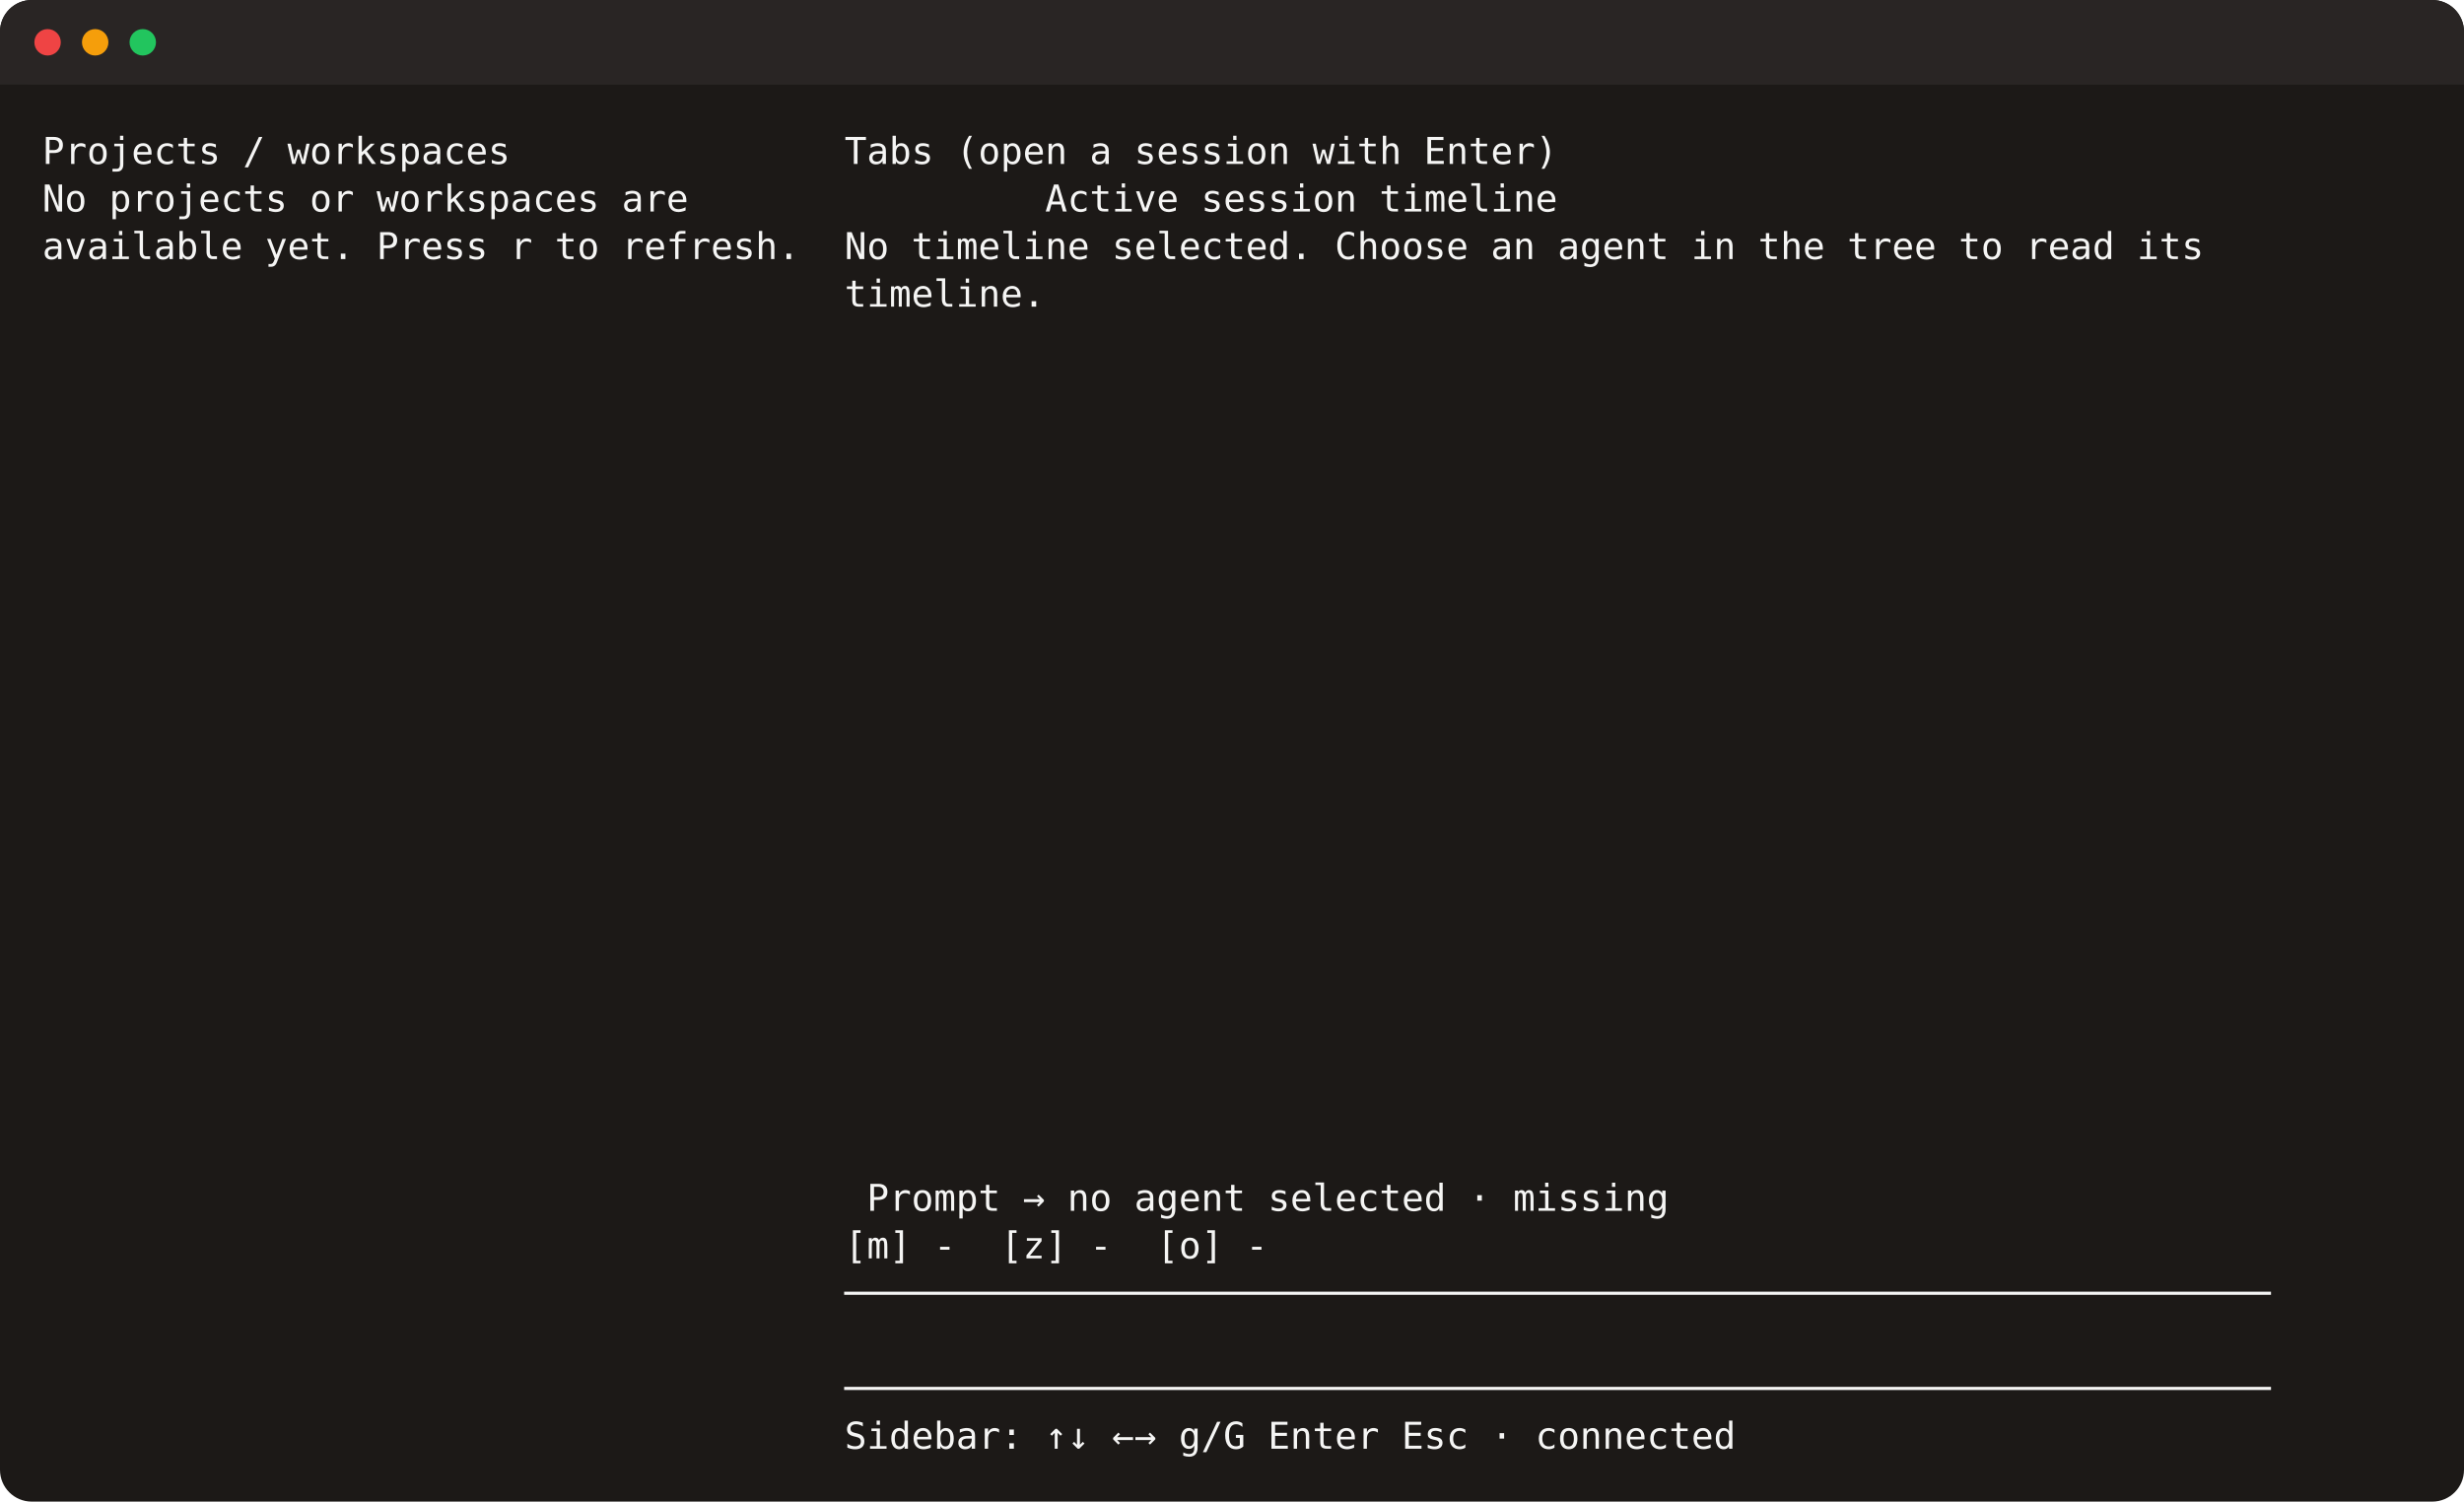
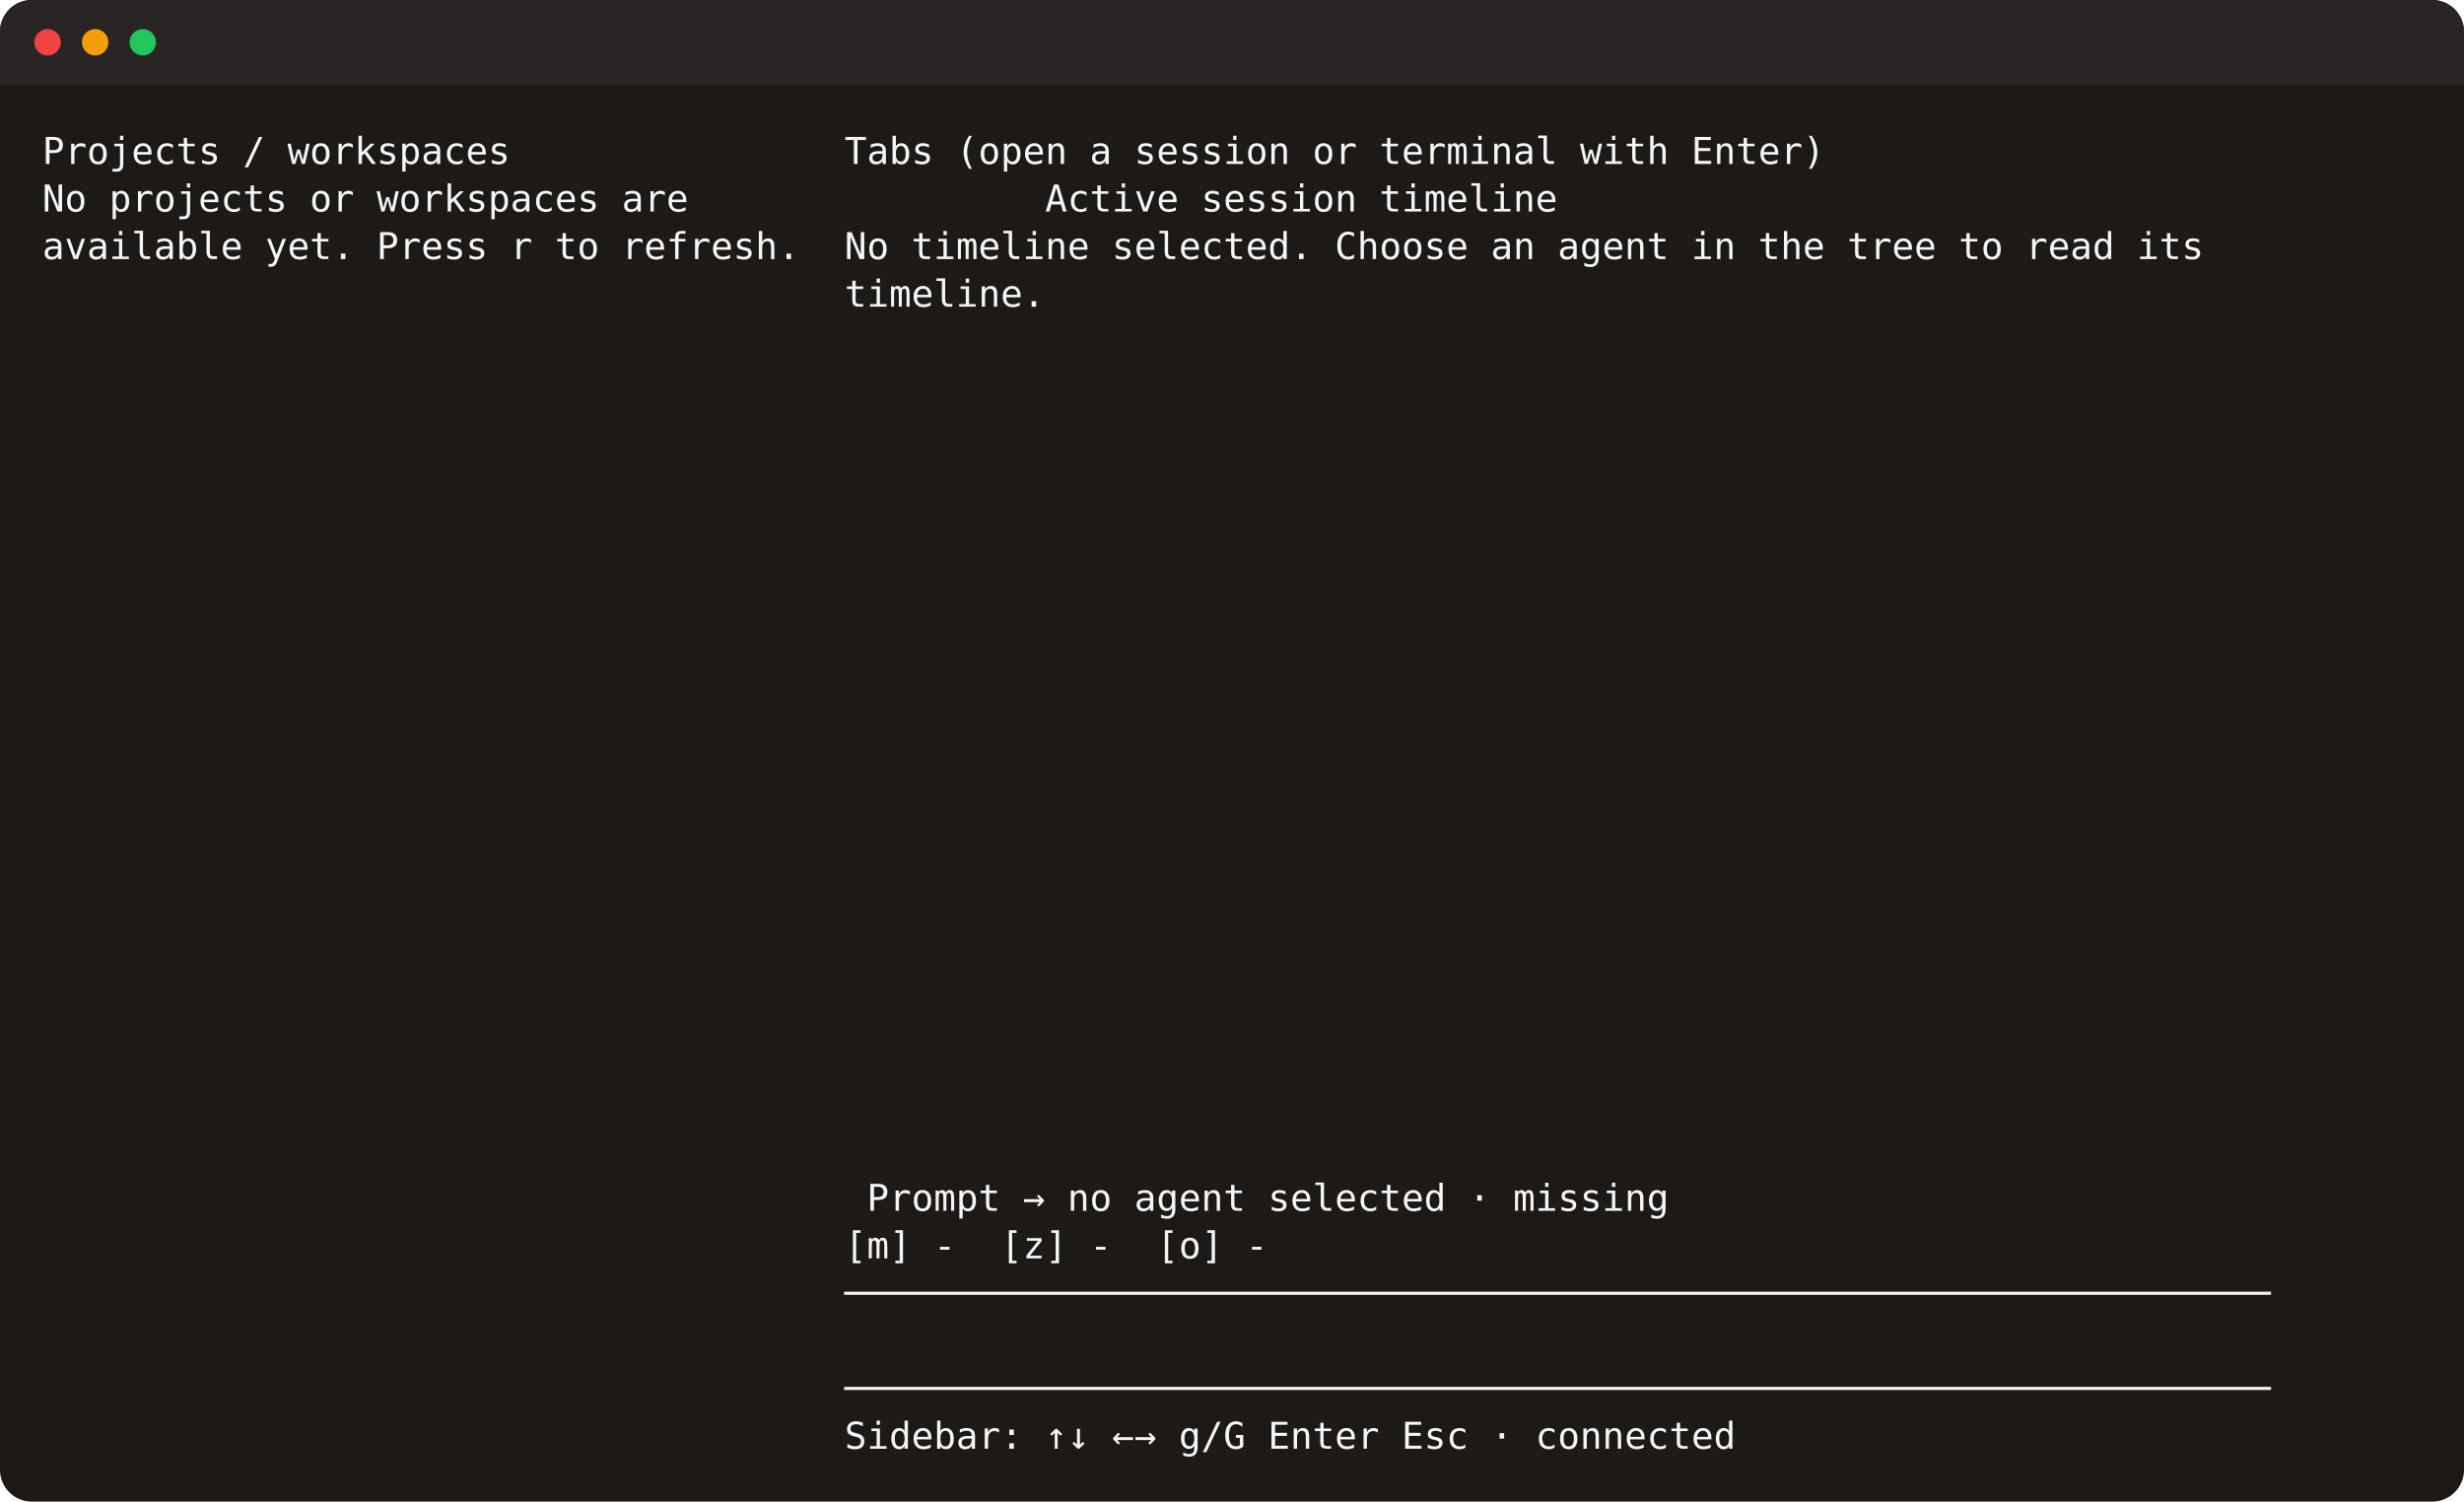
<svg xmlns="http://www.w3.org/2000/svg" width="932" height="568" viewBox="0 0 932 568">
  <rect width="932" height="568" rx="12" fill="#1c1917" />
  <rect width="932" height="32" rx="12" fill="#292524" />
  <rect y="20" width="932" height="12" fill="#292524" />
  <circle cx="18" cy="16" r="5" fill="#ef4444" />
  <circle cx="36" cy="16" r="5" fill="#f59e0b" />
  <circle cx="54" cy="16" r="5" fill="#22c55e" />
  <g fill="#f5f5f4" font-family="SFMono-Regular, Menlo, Consolas, monospace" font-size="14" xml:space="preserve">
-     <text x="16" y="62">Projects / workspaces               Tabs (open a session with Enter)                                </text>
+     <text x="16" y="62">Projects / workspaces               Tabs (open a session or terminal with Enter)                    </text>
    <text x="16" y="80">No projects or workspaces are                Active session timeline                                </text>
    <text x="16" y="98">available yet. Press r to refresh.  No timeline selected. Choose an agent in the tree to read its   </text>
    <text x="16" y="116">                                    timeline.                                                       </text>
    <text x="16" y="134" />
    <text x="16" y="152" />
    <text x="16" y="170" />
    <text x="16" y="188" />
    <text x="16" y="206" />
    <text x="16" y="224" />
    <text x="16" y="242" />
    <text x="16" y="260" />
    <text x="16" y="278" />
    <text x="16" y="296" />
    <text x="16" y="314" />
    <text x="16" y="332" />
    <text x="16" y="350" />
    <text x="16" y="368" />
    <text x="16" y="386" />
    <text x="16" y="404" />
    <text x="16" y="422" />
    <text x="16" y="440" />
    <text x="16" y="458">                                     Prompt → no agent selected · missing                           </text>
    <text x="16" y="476">                                    [m] -  [z] -  [o] -                                             </text>
    <text x="16" y="494">                                    ────────────────────────────────────────────────────────────────</text>
    <text x="16" y="512">                                                                                                    </text>
    <text x="16" y="530">                                    ────────────────────────────────────────────────────────────────</text>
    <text x="16" y="548">                                    Sidebar: ↑↓ ←→ g/G Enter Esc · connected                        </text>
  </g>
</svg>
